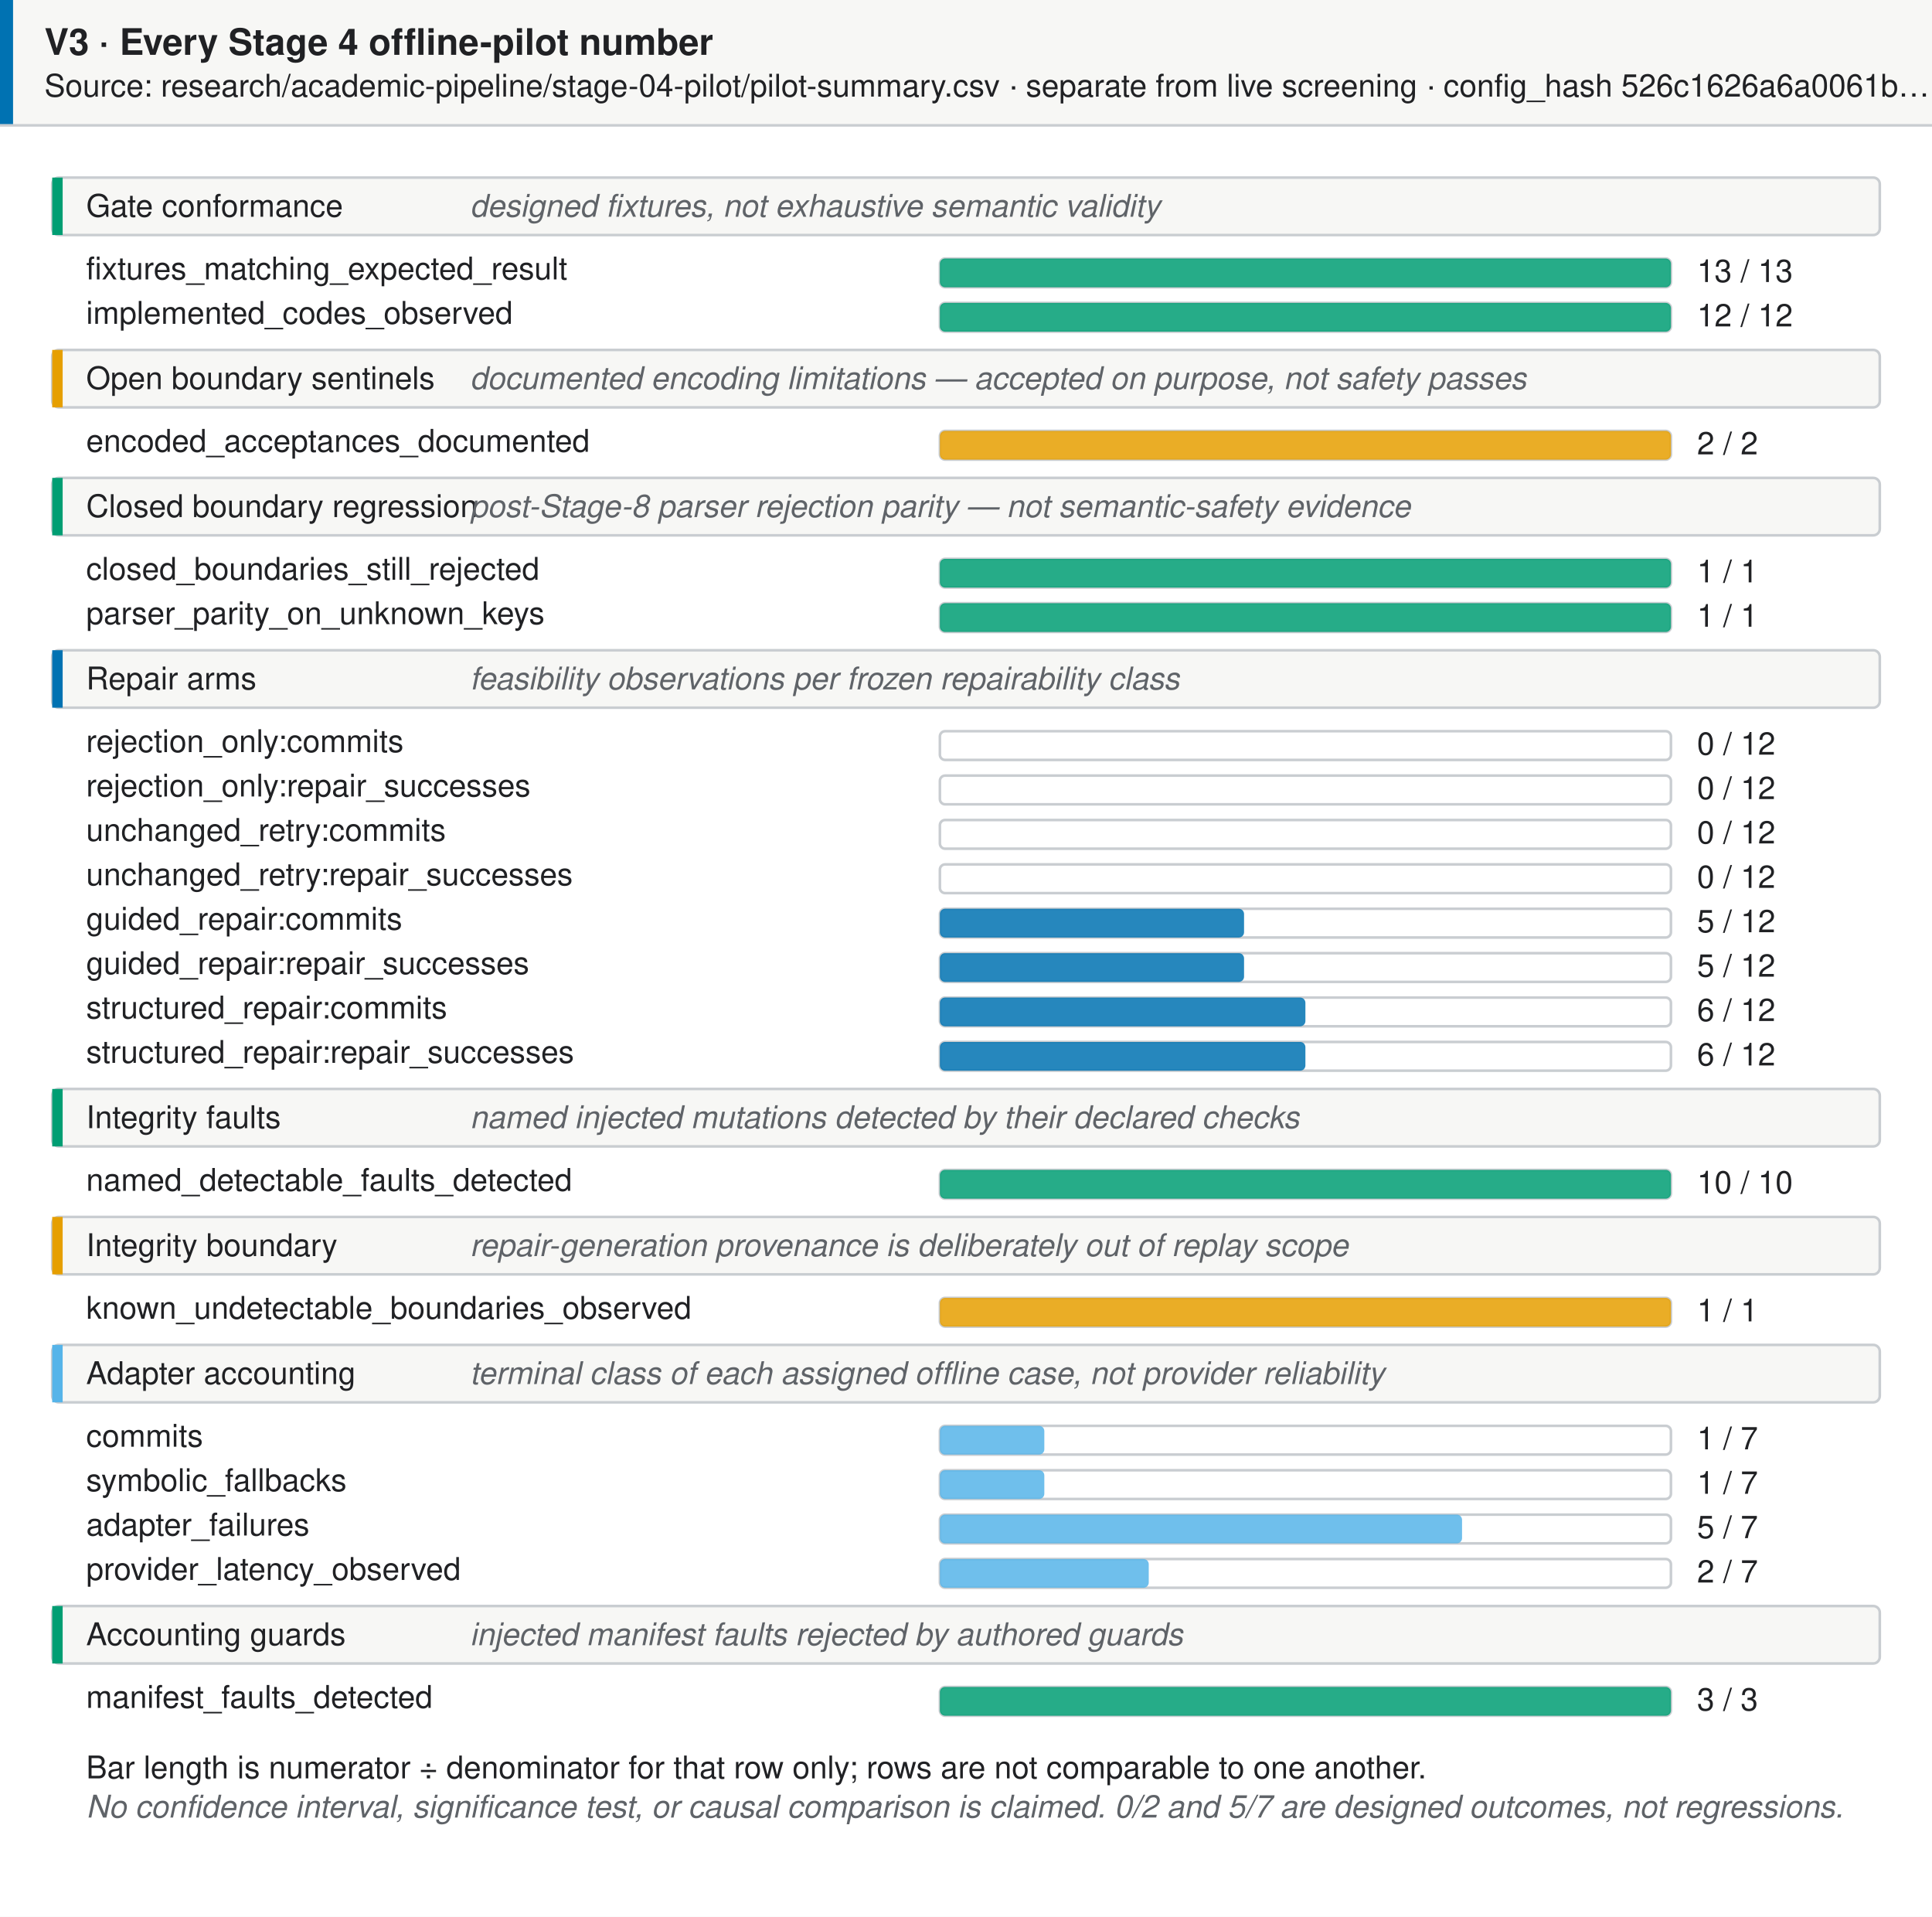
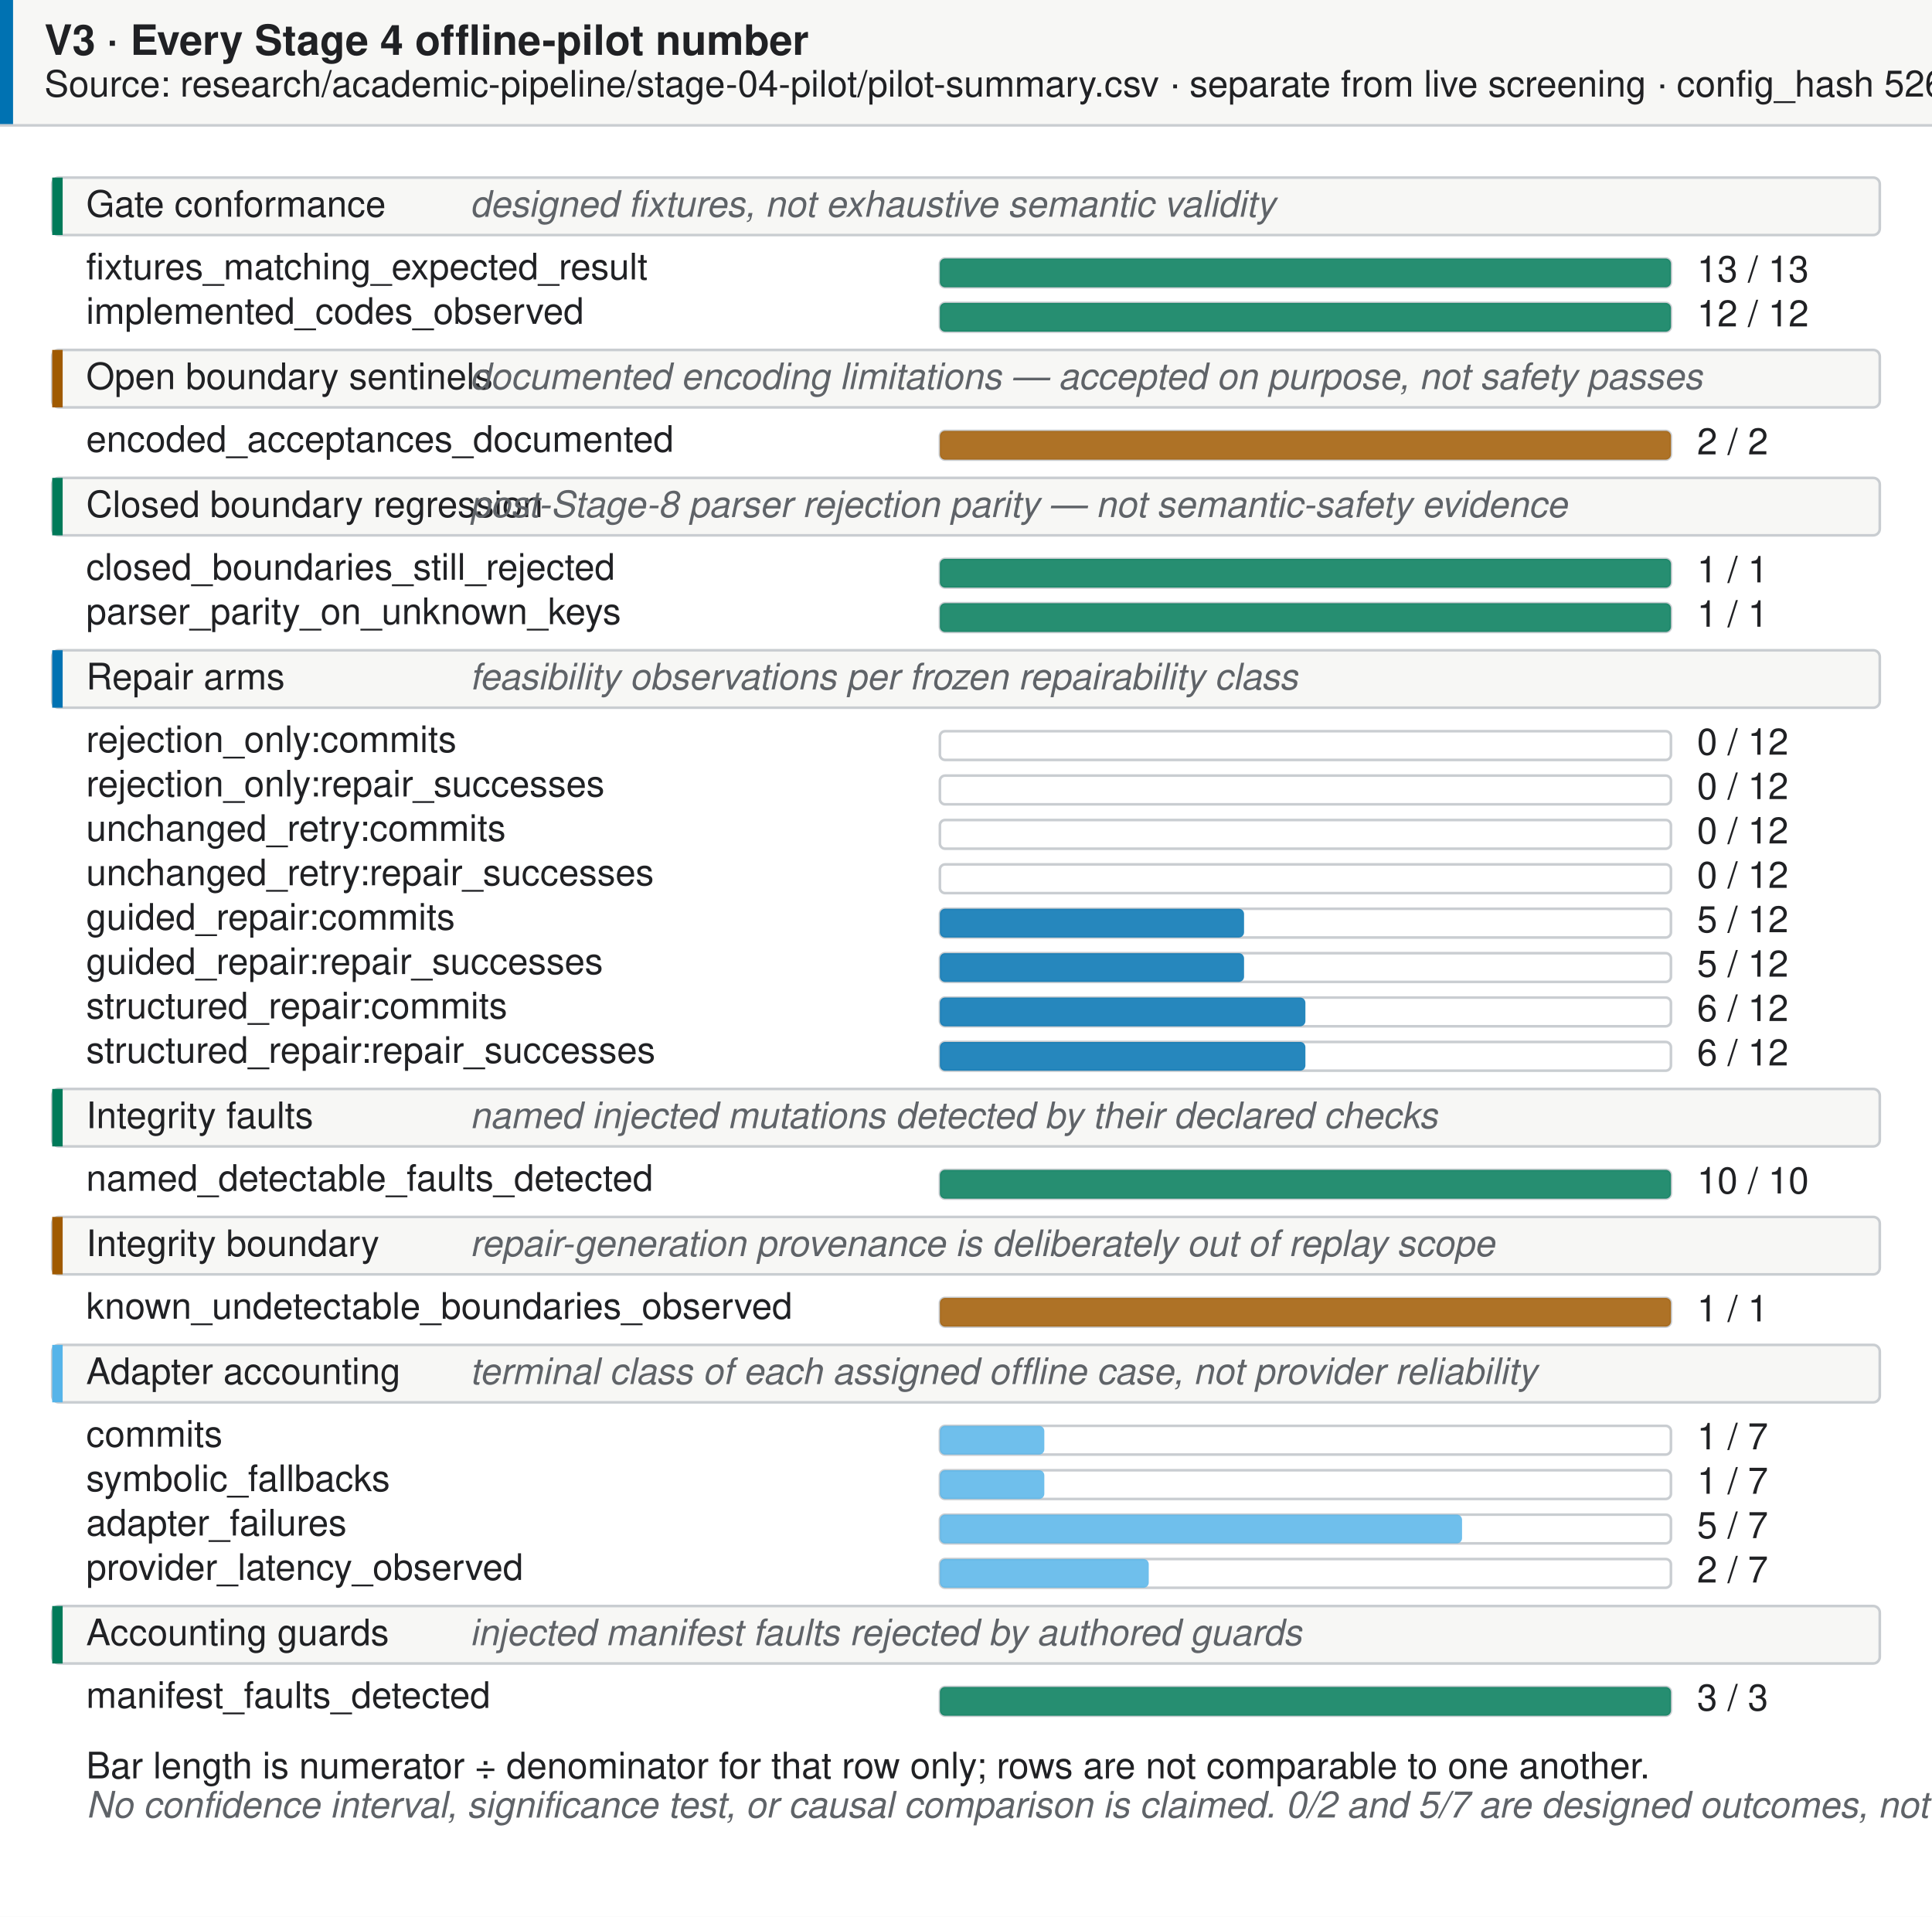
<svg xmlns="http://www.w3.org/2000/svg" width="1480" height="1468" viewBox="0 0 1480 1468" role="img" aria-labelledby="svg-title svg-desc">
  <defs>
    <marker id="arrow-blue" markerWidth="10" markerHeight="10" refX="8" refY="3" orient="auto" markerUnits="strokeWidth">
      <path d="M0,0 L0,6 L9,3 z" fill="#0072B2" />
    </marker>
    <marker id="arrow-orange" markerWidth="10" markerHeight="10" refX="8" refY="3" orient="auto" markerUnits="strokeWidth">
-       <path d="M0,0 L0,6 L9,3 z" fill="#E69F00" />
+       <path d="M0,0 L0,6 L9,3 z" fill="#A05A00" />
    </marker>
    <marker id="arrow-green" markerWidth="10" markerHeight="10" refX="8" refY="3" orient="auto" markerUnits="strokeWidth">
-       <path d="M0,0 L0,6 L9,3 z" fill="#009E73" />
+       <path d="M0,0 L0,6 L9,3 z" fill="#007A59" />
    </marker>
    <marker id="arrow-gray" markerWidth="10" markerHeight="10" refX="8" refY="3" orient="auto" markerUnits="strokeWidth">
-       <path d="M0,0 L0,6 L9,3 z" fill="#7A7A7A" />
+       <path d="M0,0 L0,6 L9,3 z" fill="#666A6D" />
    </marker>
    <style>
      text { font-family: Helvetica, Arial, sans-serif; fill: #202124; }
-       .section { font-size: 28px; font-weight: 700; }
-       .box-title { font-size: 26px; font-weight: 700; }
-       .body { font-size: 25px; font-weight: 400; }
-       .small { font-size: 24px; font-weight: 400; }
-       .note { font-size: 24px; font-style: italic; fill: #5F6368; }
-       .arrow-label { font-size: 24px; font-weight: 700; }
+       .section { font-size: 32px; font-weight: 700; }
+       .box-title { font-size: 30px; font-weight: 700; }
+       .body { font-size: 29px; font-weight: 400; }
+       .small { font-size: 28px; font-weight: 400; }
+       .note { font-size: 28px; font-style: italic; fill: #5F6368; }
+       .arrow-label { font-size: 28px; font-weight: 700; }
    </style>
  </defs>
  <rect x="0" y="0" width="1480" height="1468" fill="#FFFFFF" />
  <rect x="0" y="0" width="1480" height="96" rx="0" fill="#F7F7F5" stroke="#C9CDD1" stroke-width="0" />
  <rect x="0" y="0" width="10" height="96" fill="#0072B2" />
  <text x="34" y="42" class="section" text-anchor="start">V3 · Every Stage 4 offline-pilot number</text>
  <text x="34" y="74" class="small" text-anchor="start" fill="#5F6368">Source: research/academic-pipeline/stage-04-pilot/pilot-summary.csv   ·   separate from live screening   ·   config_hash 526c1626a6a0061b…</text>
  <line class="connector" x1="0" y1="96" x2="1480" y2="96" stroke="#C9CDD1" stroke-width="2" fill="none" />
  <rect x="40" y="136" width="1400" height="44" rx="5" fill="#F7F7F5" stroke="#C9CDD1" stroke-width="2" />
-   <rect x="40" y="136" width="8" height="44" fill="#009E73" />
+   <rect x="40" y="136" width="8" height="44" fill="#007A59" />
  <text x="66" y="166" class="small" text-anchor="start">Gate conformance</text>
  <text x="360" y="166" class="note" text-anchor="start">designed fixtures, not exhaustive semantic validity</text>
  <text x="66" y="214" class="small" text-anchor="start">fixtures_matching_expected_result</text>
  <rect x="720" y="198" width="560" height="22" rx="4" fill="#FFFFFF" stroke="#C9CDD1" stroke-width="2" />
-   <rect x="720" y="198" width="560" height="22" rx="4" fill="#009E73" fill-opacity="0.85" />
+   <rect x="720" y="198" width="560" height="22" rx="4" fill="#007A59" fill-opacity="0.85" />
  <text x="1300" y="216" class="small" text-anchor="start">13 / 13</text>
  <text x="66" y="248" class="small" text-anchor="start">implemented_codes_observed</text>
  <rect x="720" y="232" width="560" height="22" rx="4" fill="#FFFFFF" stroke="#C9CDD1" stroke-width="2" />
-   <rect x="720" y="232" width="560" height="22" rx="4" fill="#009E73" fill-opacity="0.85" />
+   <rect x="720" y="232" width="560" height="22" rx="4" fill="#007A59" fill-opacity="0.85" />
  <text x="1300" y="250" class="small" text-anchor="start">12 / 12</text>
  <rect x="40" y="268" width="1400" height="44" rx="5" fill="#F7F7F5" stroke="#C9CDD1" stroke-width="2" />
-   <rect x="40" y="268" width="8" height="44" fill="#E69F00" />
+   <rect x="40" y="268" width="8" height="44" fill="#A05A00" />
  <text x="66" y="298" class="small" text-anchor="start">Open boundary sentinels</text>
  <text x="360" y="298" class="note" text-anchor="start">documented encoding limitations — accepted on purpose, not safety passes</text>
  <text x="66" y="346" class="small" text-anchor="start">encoded_acceptances_documented</text>
  <rect x="720" y="330" width="560" height="22" rx="4" fill="#FFFFFF" stroke="#C9CDD1" stroke-width="2" />
-   <rect x="720" y="330" width="560" height="22" rx="4" fill="#E69F00" fill-opacity="0.85" />
+   <rect x="720" y="330" width="560" height="22" rx="4" fill="#A05A00" fill-opacity="0.85" />
  <text x="1300" y="348" class="small" text-anchor="start">2 / 2</text>
  <rect x="40" y="366" width="1400" height="44" rx="5" fill="#F7F7F5" stroke="#C9CDD1" stroke-width="2" />
-   <rect x="40" y="366" width="8" height="44" fill="#009E73" />
+   <rect x="40" y="366" width="8" height="44" fill="#007A59" />
  <text x="66" y="396" class="small" text-anchor="start">Closed boundary regression</text>
  <text x="360" y="396" class="note" text-anchor="start">post-Stage-8 parser rejection parity — not semantic-safety evidence</text>
  <text x="66" y="444" class="small" text-anchor="start">closed_boundaries_still_rejected</text>
  <rect x="720" y="428" width="560" height="22" rx="4" fill="#FFFFFF" stroke="#C9CDD1" stroke-width="2" />
-   <rect x="720" y="428" width="560" height="22" rx="4" fill="#009E73" fill-opacity="0.85" />
+   <rect x="720" y="428" width="560" height="22" rx="4" fill="#007A59" fill-opacity="0.85" />
  <text x="1300" y="446" class="small" text-anchor="start">1 / 1</text>
  <text x="66" y="478" class="small" text-anchor="start">parser_parity_on_unknown_keys</text>
  <rect x="720" y="462" width="560" height="22" rx="4" fill="#FFFFFF" stroke="#C9CDD1" stroke-width="2" />
-   <rect x="720" y="462" width="560" height="22" rx="4" fill="#009E73" fill-opacity="0.85" />
+   <rect x="720" y="462" width="560" height="22" rx="4" fill="#007A59" fill-opacity="0.85" />
  <text x="1300" y="480" class="small" text-anchor="start">1 / 1</text>
  <rect x="40" y="498" width="1400" height="44" rx="5" fill="#F7F7F5" stroke="#C9CDD1" stroke-width="2" />
  <rect x="40" y="498" width="8" height="44" fill="#0072B2" />
  <text x="66" y="528" class="small" text-anchor="start">Repair arms</text>
  <text x="360" y="528" class="note" text-anchor="start">feasibility observations per frozen repairability class</text>
  <text x="66" y="576" class="small" text-anchor="start">rejection_only:commits</text>
  <rect x="720" y="560" width="560" height="22" rx="4" fill="#FFFFFF" stroke="#C9CDD1" stroke-width="2" />
  <text x="1300" y="578" class="small" text-anchor="start">0 / 12</text>
  <text x="66" y="610" class="small" text-anchor="start">rejection_only:repair_successes</text>
  <rect x="720" y="594" width="560" height="22" rx="4" fill="#FFFFFF" stroke="#C9CDD1" stroke-width="2" />
  <text x="1300" y="612" class="small" text-anchor="start">0 / 12</text>
  <text x="66" y="644" class="small" text-anchor="start">unchanged_retry:commits</text>
  <rect x="720" y="628" width="560" height="22" rx="4" fill="#FFFFFF" stroke="#C9CDD1" stroke-width="2" />
  <text x="1300" y="646" class="small" text-anchor="start">0 / 12</text>
  <text x="66" y="678" class="small" text-anchor="start">unchanged_retry:repair_successes</text>
  <rect x="720" y="662" width="560" height="22" rx="4" fill="#FFFFFF" stroke="#C9CDD1" stroke-width="2" />
  <text x="1300" y="680" class="small" text-anchor="start">0 / 12</text>
  <text x="66" y="712" class="small" text-anchor="start">guided_repair:commits</text>
  <rect x="720" y="696" width="560" height="22" rx="4" fill="#FFFFFF" stroke="#C9CDD1" stroke-width="2" />
  <rect x="720" y="696" width="233" height="22" rx="4" fill="#0072B2" fill-opacity="0.85" />
  <text x="1300" y="714" class="small" text-anchor="start">5 / 12</text>
  <text x="66" y="746" class="small" text-anchor="start">guided_repair:repair_successes</text>
  <rect x="720" y="730" width="560" height="22" rx="4" fill="#FFFFFF" stroke="#C9CDD1" stroke-width="2" />
  <rect x="720" y="730" width="233" height="22" rx="4" fill="#0072B2" fill-opacity="0.85" />
  <text x="1300" y="748" class="small" text-anchor="start">5 / 12</text>
  <text x="66" y="780" class="small" text-anchor="start">structured_repair:commits</text>
  <rect x="720" y="764" width="560" height="22" rx="4" fill="#FFFFFF" stroke="#C9CDD1" stroke-width="2" />
  <rect x="720" y="764" width="280" height="22" rx="4" fill="#0072B2" fill-opacity="0.85" />
  <text x="1300" y="782" class="small" text-anchor="start">6 / 12</text>
  <text x="66" y="814" class="small" text-anchor="start">structured_repair:repair_successes</text>
  <rect x="720" y="798" width="560" height="22" rx="4" fill="#FFFFFF" stroke="#C9CDD1" stroke-width="2" />
  <rect x="720" y="798" width="280" height="22" rx="4" fill="#0072B2" fill-opacity="0.85" />
  <text x="1300" y="816" class="small" text-anchor="start">6 / 12</text>
  <rect x="40" y="834" width="1400" height="44" rx="5" fill="#F7F7F5" stroke="#C9CDD1" stroke-width="2" />
-   <rect x="40" y="834" width="8" height="44" fill="#009E73" />
+   <rect x="40" y="834" width="8" height="44" fill="#007A59" />
  <text x="66" y="864" class="small" text-anchor="start">Integrity faults</text>
  <text x="360" y="864" class="note" text-anchor="start">named injected mutations detected by their declared checks</text>
  <text x="66" y="912" class="small" text-anchor="start">named_detectable_faults_detected</text>
  <rect x="720" y="896" width="560" height="22" rx="4" fill="#FFFFFF" stroke="#C9CDD1" stroke-width="2" />
-   <rect x="720" y="896" width="560" height="22" rx="4" fill="#009E73" fill-opacity="0.85" />
+   <rect x="720" y="896" width="560" height="22" rx="4" fill="#007A59" fill-opacity="0.85" />
  <text x="1300" y="914" class="small" text-anchor="start">10 / 10</text>
  <rect x="40" y="932" width="1400" height="44" rx="5" fill="#F7F7F5" stroke="#C9CDD1" stroke-width="2" />
-   <rect x="40" y="932" width="8" height="44" fill="#E69F00" />
+   <rect x="40" y="932" width="8" height="44" fill="#A05A00" />
  <text x="66" y="962" class="small" text-anchor="start">Integrity boundary</text>
  <text x="360" y="962" class="note" text-anchor="start">repair-generation provenance is deliberately out of replay scope</text>
  <text x="66" y="1010" class="small" text-anchor="start">known_undetectable_boundaries_observed</text>
  <rect x="720" y="994" width="560" height="22" rx="4" fill="#FFFFFF" stroke="#C9CDD1" stroke-width="2" />
-   <rect x="720" y="994" width="560" height="22" rx="4" fill="#E69F00" fill-opacity="0.85" />
+   <rect x="720" y="994" width="560" height="22" rx="4" fill="#A05A00" fill-opacity="0.85" />
  <text x="1300" y="1012" class="small" text-anchor="start">1 / 1</text>
  <rect x="40" y="1030" width="1400" height="44" rx="5" fill="#F7F7F5" stroke="#C9CDD1" stroke-width="2" />
  <rect x="40" y="1030" width="8" height="44" fill="#56B4E9" />
  <text x="66" y="1060" class="small" text-anchor="start">Adapter accounting</text>
  <text x="360" y="1060" class="note" text-anchor="start">terminal class of each assigned offline case, not provider reliability</text>
  <text x="66" y="1108" class="small" text-anchor="start">commits</text>
  <rect x="720" y="1092" width="560" height="22" rx="4" fill="#FFFFFF" stroke="#C9CDD1" stroke-width="2" />
  <rect x="720" y="1092" width="80" height="22" rx="4" fill="#56B4E9" fill-opacity="0.85" />
  <text x="1300" y="1110" class="small" text-anchor="start">1 / 7</text>
  <text x="66" y="1142" class="small" text-anchor="start">symbolic_fallbacks</text>
  <rect x="720" y="1126" width="560" height="22" rx="4" fill="#FFFFFF" stroke="#C9CDD1" stroke-width="2" />
  <rect x="720" y="1126" width="80" height="22" rx="4" fill="#56B4E9" fill-opacity="0.85" />
  <text x="1300" y="1144" class="small" text-anchor="start">1 / 7</text>
  <text x="66" y="1176" class="small" text-anchor="start">adapter_failures</text>
  <rect x="720" y="1160" width="560" height="22" rx="4" fill="#FFFFFF" stroke="#C9CDD1" stroke-width="2" />
  <rect x="720" y="1160" width="400" height="22" rx="4" fill="#56B4E9" fill-opacity="0.85" />
  <text x="1300" y="1178" class="small" text-anchor="start">5 / 7</text>
  <text x="66" y="1210" class="small" text-anchor="start">provider_latency_observed</text>
  <rect x="720" y="1194" width="560" height="22" rx="4" fill="#FFFFFF" stroke="#C9CDD1" stroke-width="2" />
  <rect x="720" y="1194" width="160" height="22" rx="4" fill="#56B4E9" fill-opacity="0.85" />
  <text x="1300" y="1212" class="small" text-anchor="start">2 / 7</text>
  <rect x="40" y="1230" width="1400" height="44" rx="5" fill="#F7F7F5" stroke="#C9CDD1" stroke-width="2" />
-   <rect x="40" y="1230" width="8" height="44" fill="#009E73" />
+   <rect x="40" y="1230" width="8" height="44" fill="#007A59" />
  <text x="66" y="1260" class="small" text-anchor="start">Accounting guards</text>
  <text x="360" y="1260" class="note" text-anchor="start">injected manifest faults rejected by authored guards</text>
  <text x="66" y="1308" class="small" text-anchor="start">manifest_faults_detected</text>
  <rect x="720" y="1292" width="560" height="22" rx="4" fill="#FFFFFF" stroke="#C9CDD1" stroke-width="2" />
-   <rect x="720" y="1292" width="560" height="22" rx="4" fill="#009E73" fill-opacity="0.85" />
+   <rect x="720" y="1292" width="560" height="22" rx="4" fill="#007A59" fill-opacity="0.85" />
  <text x="1300" y="1310" class="small" text-anchor="start">3 / 3</text>
  <text x="66" y="1362" class="small" text-anchor="start">Bar length is numerator ÷ denominator for that row only; rows are not comparable to one another.</text>
  <text x="66" y="1392" class="note" text-anchor="start">No confidence interval, significance test, or causal comparison is claimed. 0/2 and 5/7 are designed outcomes, not regressions.</text>
</svg>
